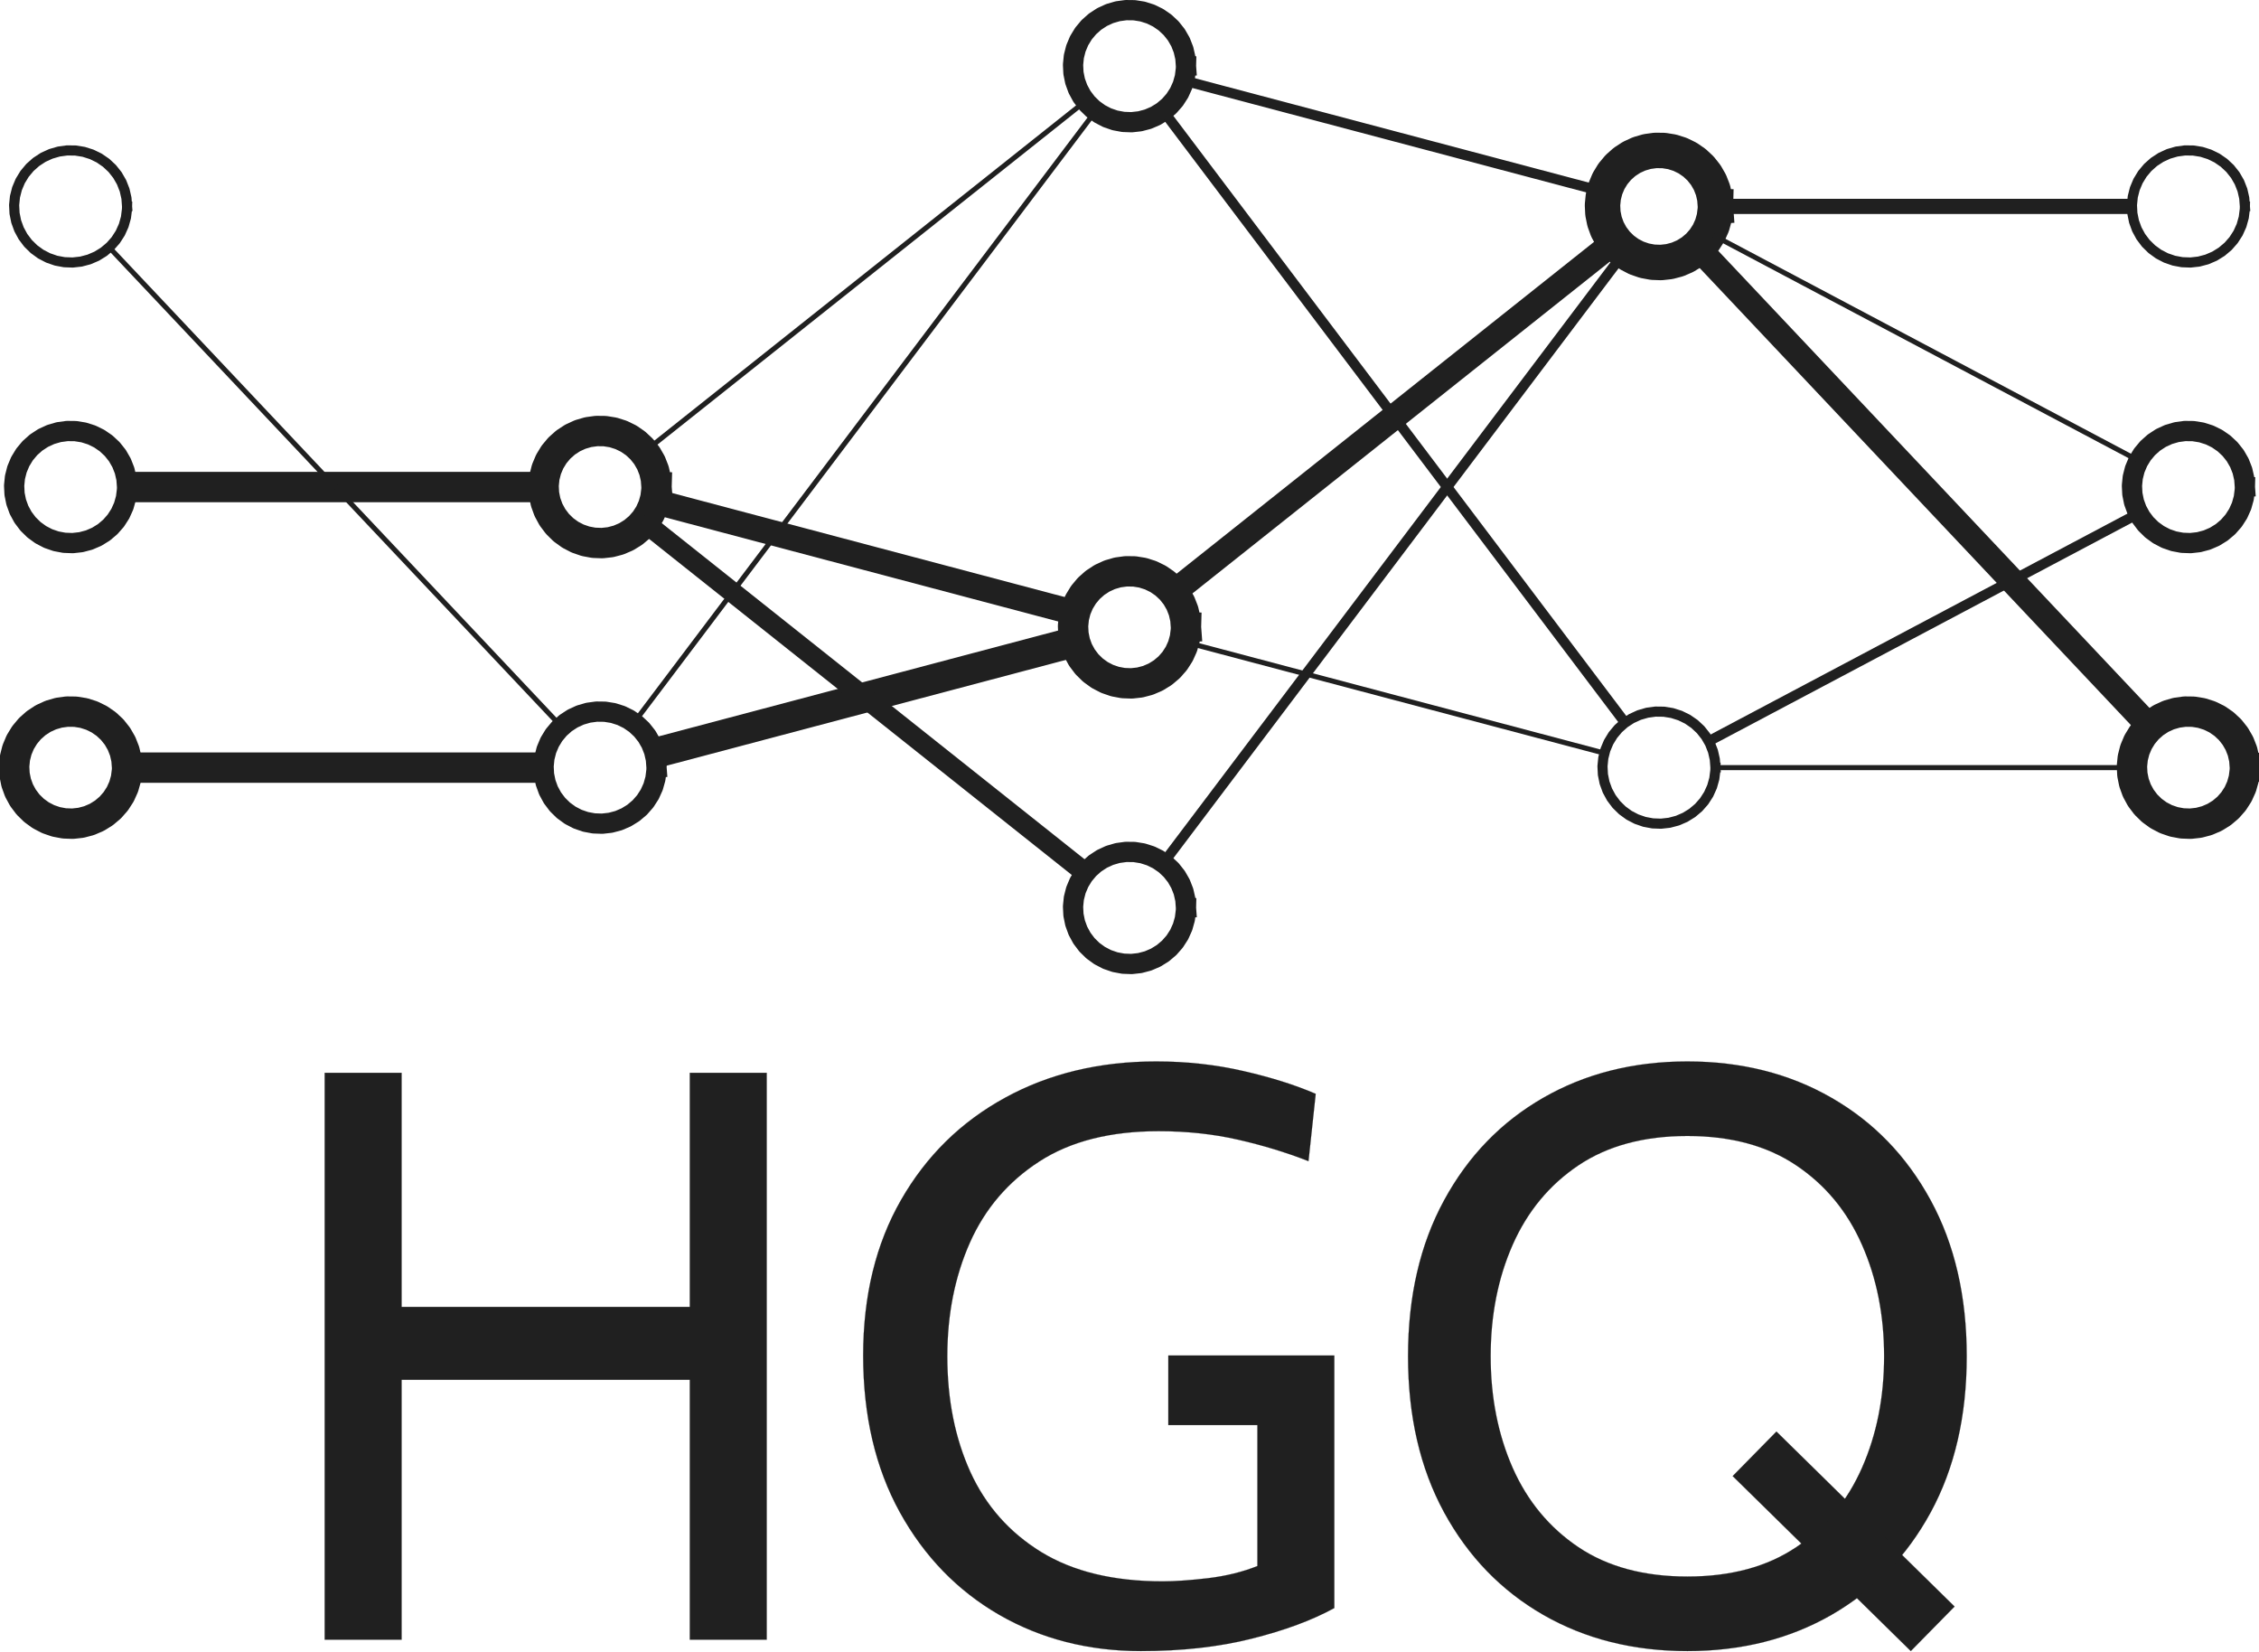
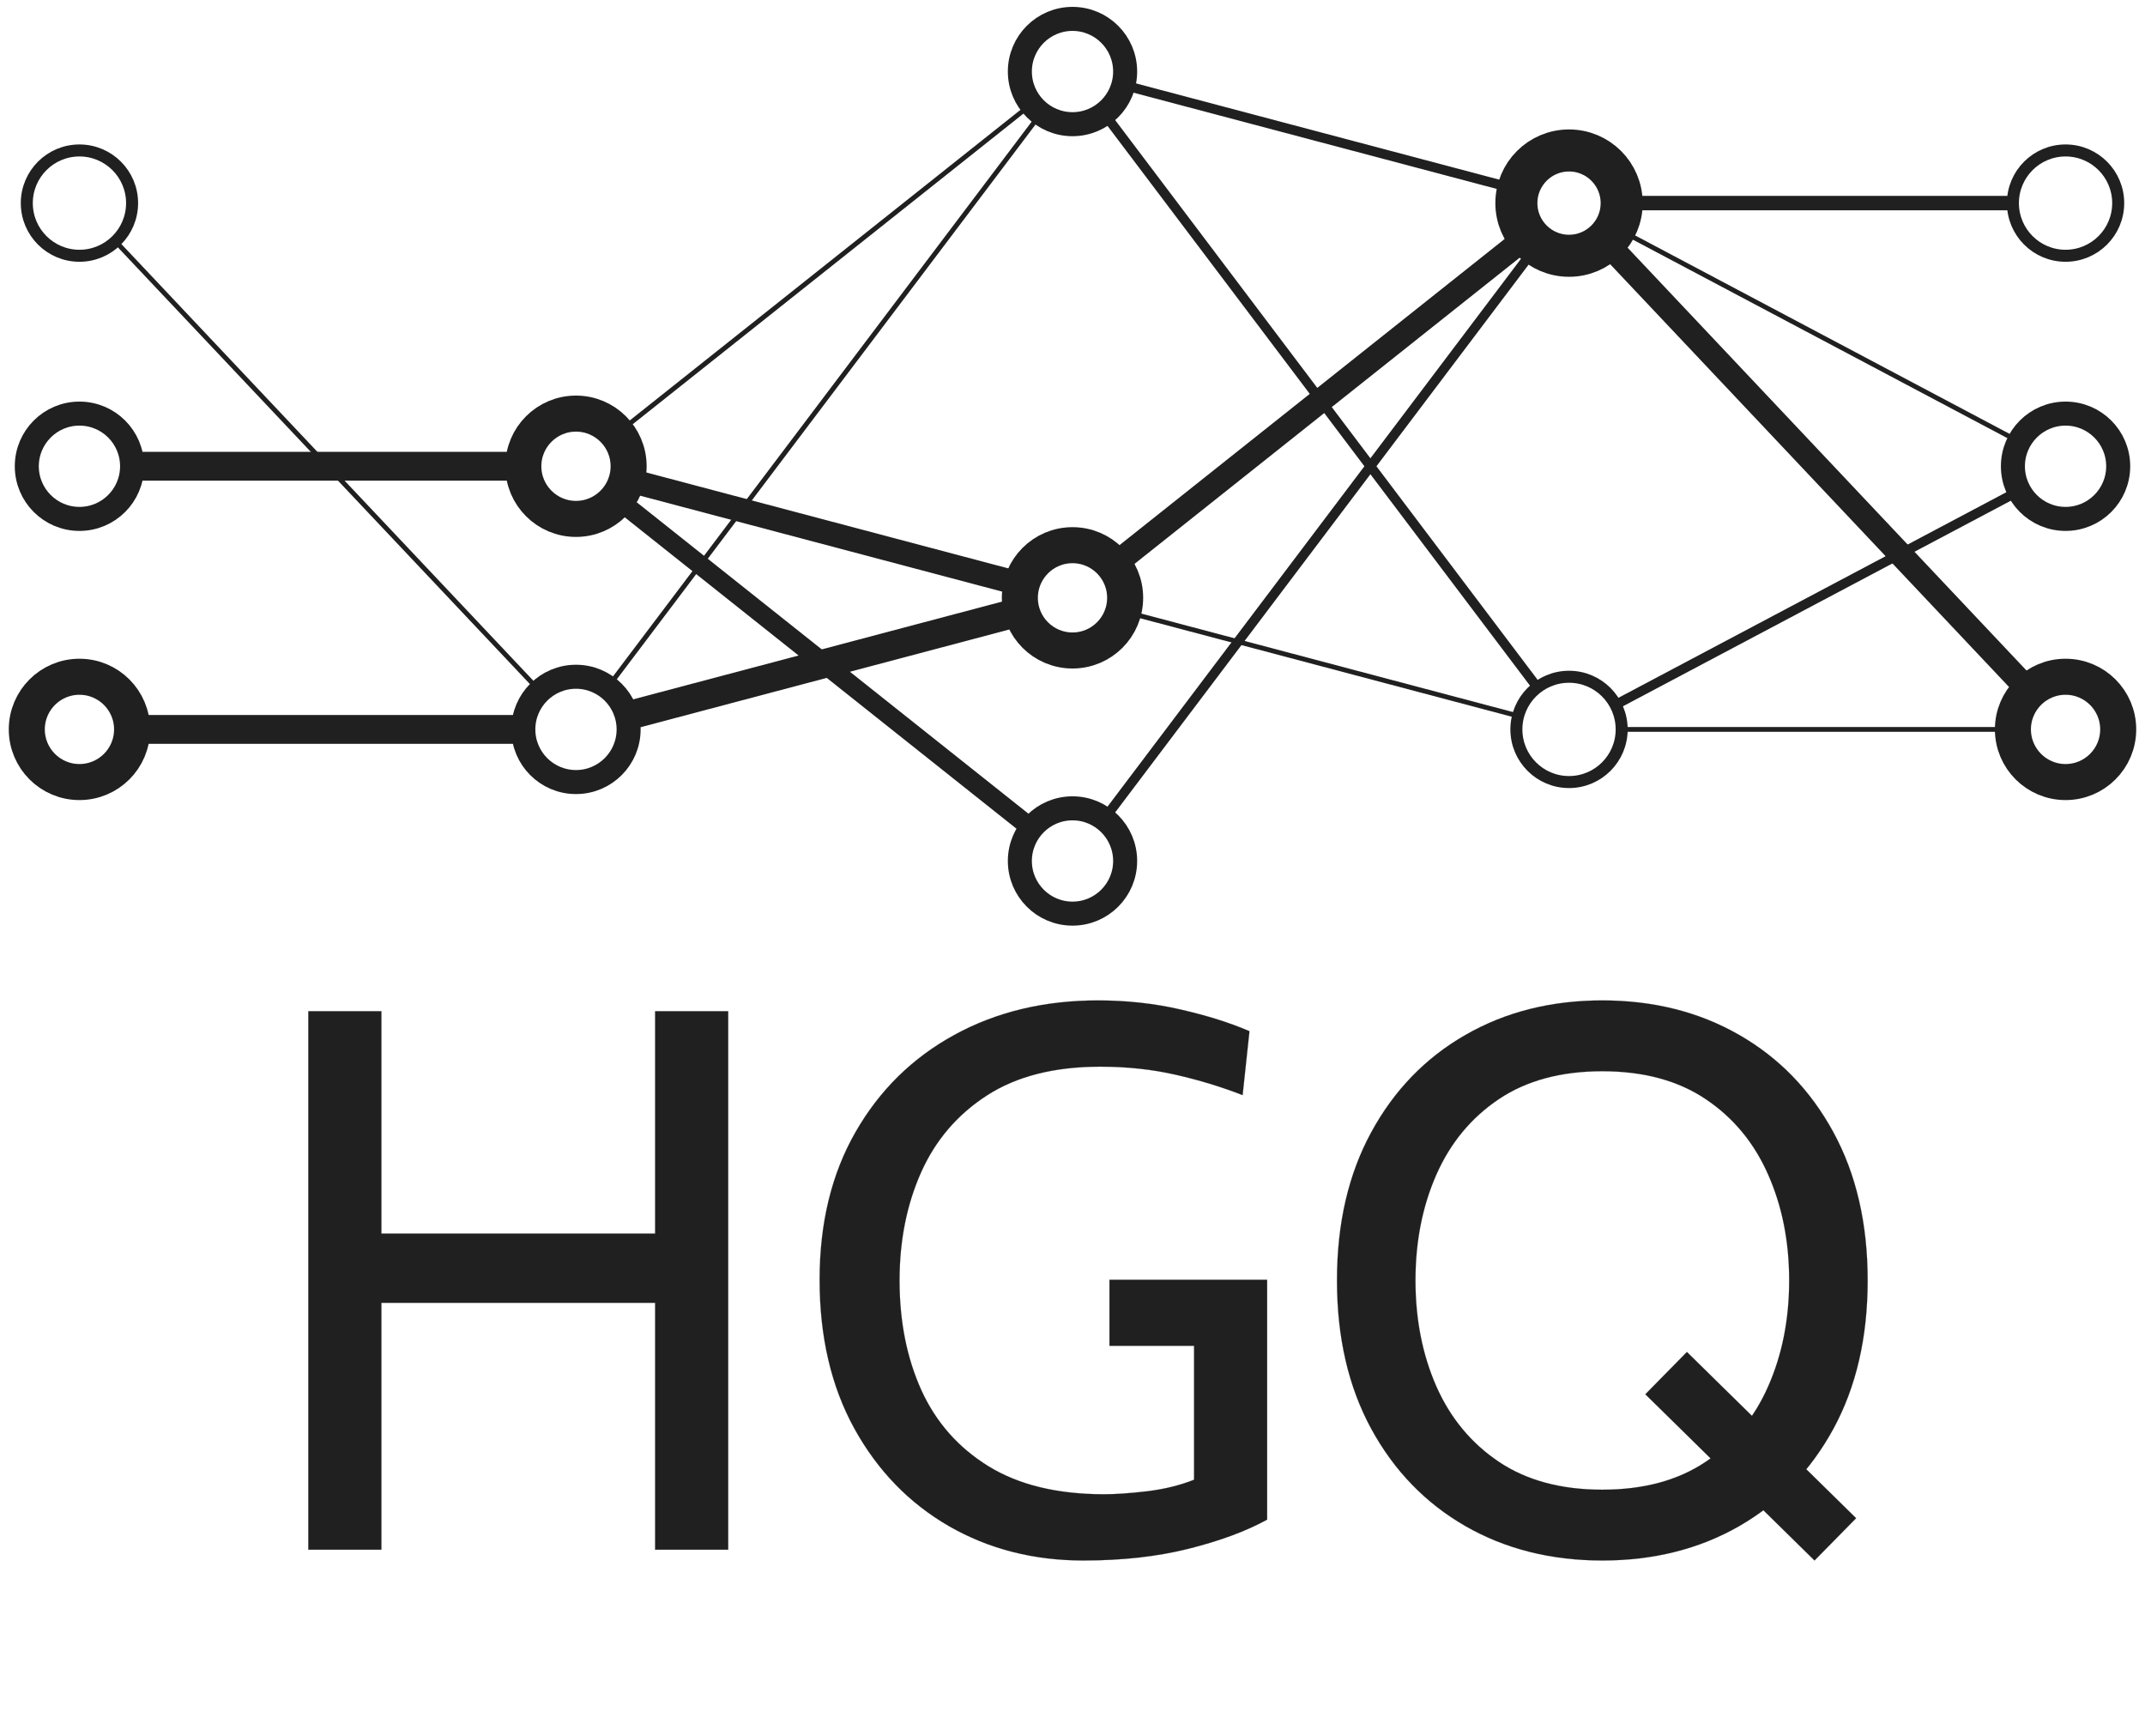
- <svg xmlns="http://www.w3.org/2000/svg" xmlns:xlink="http://www.w3.org/1999/xlink" width="446.4pt" height="326.237pt" viewBox="0 0 446.4 326.237" version="1.1" id="svg35">
-   <style id="style1">
-     path {
-       fill: #202020;
-       stroke: #202020;
-     }
-     @media (prefers-color-scheme: dark) {
-       path {
-         stroke: #dfdfdf;
-         fill: #dfdfdf;
-       }
-     }
-   </style>
-   <defs id="defs2">
-     <style type="text/css" id="style2">*{stroke-linejoin: round; stroke-linecap: butt}</style>
-   </defs>
-   <g id="figure_1" transform="translate(0,-0.7931962)">
-     <g id="patch_1" />
+ <svg xmlns="http://www.w3.org/2000/svg" xmlns:xlink="http://www.w3.org/1999/xlink" width="595.2" height="481.577" viewBox="0 0 446.4 361.183">
+   <style id="style1">path{fill:#202020;stroke:#202020}@media (prefers-color-scheme:dark){path{stroke:#dfdfdf;fill:#dfdfdf}}*{stroke-linejoin:round;stroke-linecap:butt}</style>
+   <g id="figure_1">
    <g id="axes_1">
-       <g id="text_1">
-         <g transform="matrix(1.6,0,0,-1.6,51.3625,324.7675)" id="g5">
-           <defs id="defs3">
-             <path id="Cabin-Regular-48" d="m 512,0 v 4480 h 608 V 2630 h 2278 v 1850 h 608 V 0 H 3398 V 2054 H 1120 V 0 Z" transform="scale(0.015625)" />
-             <path id="Cabin-Regular-47" d="m 2445,-90 q -621,0 -1119,286 -497,287 -787,812 -289,525 -289,1238 0,708 299,1229 299,522 822,808 523,287 1195,287 362,0 690,-76 328,-75 571,-180 l -57,-532 q -263,103 -558,170 -294,67 -626,67 -573,0 -943,-239 -369,-238 -549,-641 -179,-403 -179,-899 0,-512 182,-914 183,-401 560,-633 378,-232 961,-232 144,0 358,25 214,26 390,96 v 1114 h -704 v 550 H 3974 V 250 Q 3712,106 3321,8 2931,-90 2445,-90 Z" transform="scale(0.015625)" />
-             <path id="Cabin-Regular-51" d="M 2822,1293 3168,1645 4576,262 4230,-90 Z M 2464,-90 q -640,0 -1139,286 -499,287 -784,810 -285,524 -285,1234 0,710 285,1233 285,524 784,810 499,287 1139,287 640,0 1139,-287 499,-286 784,-810 285,-523 285,-1233 0,-710 -285,-1234 Q 4102,483 3603,196 3104,-90 2464,-90 Z m 0,589 q 515,0 860,232 346,232 520,627 175,396 175,882 0,486 -175,881 -174,396 -520,628 -345,232 -860,232 -515,0 -861,-232 -345,-232 -520,-628 -174,-395 -174,-881 0,-486 174,-882 175,-395 520,-627 346,-232 861,-232 z" transform="scale(0.015625)" />
-           </defs>
-           <use xlink:href="#Cabin-Regular-48" id="use3" />
-           <use xlink:href="#Cabin-Regular-47" x="70.6" id="use4" />
-           <use xlink:href="#Cabin-Regular-51" x="137.8" id="use5" />
-         </g>
+       <g transform="matrix(1.6 0 0 -1.6 51.362 322.457)" id="text_1">
+         <defs>
+           <path id="Cabin-Regular-48" d="M512 0v4480h608V2630h2278v1850h608V0h-608v2054H1120V0H512z" transform="scale(.01563)" />
+           <path id="Cabin-Regular-47" d="M2445-90q-621 0-1119 286-497 287-787 812-289 525-289 1238 0 708 299 1229 299 522 822 808 523 287 1195 287 362 0 690-76 328-75 571-180l-57-532q-263 103-558 170-294 67-626 67-573 0-943-239-369-238-549-641-179-403-179-899 0-512 182-914 183-401 560-633 378-232 961-232 144 0 358 25 214 26 390 96v1114h-704v550h1312V250Q3712 106 3321 8q-390-98-876-98z" transform="scale(.01563)" />
+           <path id="Cabin-Regular-51" d="m2822 1293 346 352L4576 262 4230-90 2822 1293zM2464-90q-640 0-1139 286-499 287-784 810-285 524-285 1234t285 1233q285 524 784 810 499 287 1139 287t1139-287q499-286 784-810 285-523 285-1233t-285-1234q-285-523-784-810Q3104-90 2464-90zm0 589q515 0 860 232 346 232 520 627 175 396 175 882t-175 881q-174 396-520 628-345 232-860 232t-861-232q-345-232-520-628-174-395-174-881t174-882q175-395 520-627 346-232 861-232z" transform="scale(.01563)" />
+         </defs>
+         <use xlink:href="#Cabin-Regular-48" />
+         <use xlink:href="#Cabin-Regular-47" x="70.6" />
+         <use xlink:href="#Cabin-Regular-51" x="137.8" />
      </g>
-       <g id="line2d_1">
-         <path d="m 25.11,152.46 -0.123,-1.64 -0.365,-1.604 -0.6,-1.532 -0.822,-1.427 -1.025,-1.291 -1.206,-1.126 -1.36,-0.937 -1.485,-0.726 -1.576,-0.5 -1.634,-0.263 -1.655,-0.02 -1.64,0.223 -1.588,0.461 -1.502,0.69 -1.383,0.903 -1.233,1.096 -1.057,1.265 -0.857,1.407 -0.638,1.517 -0.405,1.594 -0.163,1.636 0.082,1.642 0.325,1.612 0.562,1.547 0.786,1.447 0.992,1.316 1.177,1.155 1.336,0.97 1.466,0.763 1.563,0.539 1.626,0.303 1.654,0.061 1.645,-0.183 1.599,-0.422 1.519,-0.653 1.405,-0.869 1.26,-1.065 1.088,-1.239 0.892,-1.385 0.676,-1.501 0.445,-1.584 0.204,-1.632 L 25.11,152.46 v 0" clip-path="url(#p6d2e03f76d)" style="fill:none;stroke-width:6;stroke-linecap:square" id="path5" />
-       </g>
-       <g id="line2d_2">
-         <path d="m 25.11,97.02 -0.123,-1.64 -0.365,-1.604 -0.6,-1.532 -0.822,-1.427 -1.025,-1.291 -1.206,-1.126 -1.36,-0.937 -1.485,-0.726 -1.576,-0.5 -1.634,-0.263 -1.655,-0.02 -1.64,0.223 -1.588,0.461 -1.502,0.69 -1.383,0.903 -1.233,1.096 -1.057,1.265 -0.857,1.407 -0.638,1.517 -0.405,1.594 -0.163,1.636 0.082,1.642 0.325,1.612 0.562,1.547 0.786,1.447 0.992,1.316 1.177,1.155 1.336,0.97 1.466,0.763 1.563,0.539 1.626,0.303 1.654,0.061 1.645,-0.183 1.599,-0.422 1.519,-0.653 1.405,-0.869 1.26,-1.065 1.088,-1.239 0.892,-1.385 0.676,-1.501 0.445,-1.584 0.204,-1.632 L 25.11,97.02 v 0" clip-path="url(#p6d2e03f76d)" style="fill:none;stroke-width:4;stroke-linecap:square" id="path6" />
-       </g>
-       <g id="line2d_3">
-         <path d="m 25.11,41.58 -0.123,-1.64 -0.365,-1.604 -0.6,-1.532 -0.822,-1.427 -1.025,-1.291 -1.206,-1.126 -1.36,-0.937 -1.485,-0.726 -1.576,-0.5 -1.634,-0.263 -1.655,-0.02 -1.64,0.223 -1.588,0.461 -1.502,0.69 -1.383,0.903 -1.233,1.096 -1.057,1.265 -0.857,1.407 -0.638,1.517 -0.405,1.594 -0.163,1.636 0.082,1.642 0.325,1.612 0.562,1.547 0.786,1.447 0.992,1.316 1.177,1.155 1.336,0.97 1.466,0.763 1.563,0.539 1.626,0.303 1.654,0.061 1.645,-0.183 1.599,-0.422 1.519,-0.653 1.405,-0.869 1.26,-1.065 1.088,-1.239 0.892,-1.385 0.676,-1.501 0.445,-1.584 0.204,-1.632 L 25.11,41.58 v 0" clip-path="url(#p6d2e03f76d)" style="fill:none;stroke-width:2;stroke-linecap:square" id="path7" />
-       </g>
-       <g id="line2d_4">
-         <path d="m 129.735,152.46 -0.123,-1.64 -0.365,-1.604 -0.6,-1.532 -0.822,-1.427 -1.025,-1.291 -1.206,-1.126 -1.36,-0.937 -1.485,-0.726 -1.576,-0.5 -1.634,-0.263 -1.655,-0.02 -1.64,0.223 -1.588,0.461 -1.502,0.69 -1.383,0.903 -1.233,1.096 -1.057,1.265 -0.857,1.407 -0.638,1.517 -0.405,1.594 -0.163,1.636 0.082,1.642 0.325,1.612 0.562,1.547 0.786,1.447 0.992,1.316 1.177,1.155 1.336,0.97 1.466,0.763 1.563,0.539 1.626,0.303 1.654,0.061 1.645,-0.183 1.599,-0.422 1.519,-0.653 1.405,-0.869 1.26,-1.065 1.088,-1.239 0.892,-1.385 0.676,-1.501 0.445,-1.584 0.204,-1.632 0.014,-0.548 v 0" clip-path="url(#p6d2e03f76d)" style="fill:none;stroke-width:4;stroke-linecap:square" id="path8" />
-       </g>
-       <g id="line2d_5">
-         <path d="m 129.735,97.02 -0.123,-1.64 -0.365,-1.604 -0.6,-1.532 -0.822,-1.427 -1.025,-1.291 -1.206,-1.126 -1.36,-0.937 -1.485,-0.726 -1.576,-0.5 -1.634,-0.263 -1.655,-0.02 -1.64,0.223 -1.588,0.461 -1.502,0.69 -1.383,0.903 -1.233,1.096 -1.057,1.265 -0.857,1.407 -0.638,1.517 -0.405,1.594 -0.163,1.636 0.082,1.642 0.325,1.612 0.562,1.547 0.786,1.447 0.992,1.316 1.177,1.155 1.336,0.97 1.466,0.763 1.563,0.539 1.626,0.303 1.654,0.061 1.645,-0.183 1.599,-0.422 1.519,-0.653 1.405,-0.869 1.26,-1.065 1.088,-1.239 0.892,-1.385 0.676,-1.501 0.445,-1.584 0.204,-1.632 L 129.735,97.02 v 0" clip-path="url(#p6d2e03f76d)" style="fill:none;stroke-width:6;stroke-linecap:square" id="path9" />
-       </g>
-       <g id="line2d_6">
-         <path d="m 234.36,180.18 -0.123,-1.64 -0.365,-1.604 -0.6,-1.532 -0.822,-1.427 -1.025,-1.291 -1.206,-1.126 -1.36,-0.937 -1.485,-0.726 -1.576,-0.5 -1.634,-0.263 -1.655,-0.02 -1.64,0.223 -1.588,0.461 -1.502,0.69 -1.383,0.903 -1.233,1.096 -1.057,1.265 -0.857,1.407 -0.638,1.517 -0.405,1.594 -0.163,1.636 0.082,1.642 0.325,1.612 0.562,1.547 0.786,1.447 0.992,1.316 1.177,1.155 1.336,0.97 1.466,0.763 1.563,0.539 1.626,0.303 1.654,0.061 1.645,-0.183 1.599,-0.422 1.519,-0.653 1.405,-0.869 1.26,-1.065 1.088,-1.239 0.892,-1.385 0.676,-1.501 0.445,-1.584 0.204,-1.632 0.014,-0.548 v 0" clip-path="url(#p6d2e03f76d)" style="fill:none;stroke-width:4;stroke-linecap:square" id="path10" />
-       </g>
-       <g id="line2d_7">
-         <path d="m 234.36,124.74 -0.123,-1.64 -0.365,-1.604 -0.6,-1.532 -0.822,-1.427 -1.025,-1.291 -1.206,-1.126 -1.36,-0.937 -1.485,-0.726 -1.576,-0.5 -1.634,-0.263 -1.655,-0.02 -1.64,0.223 -1.588,0.461 -1.502,0.69 -1.383,0.903 -1.233,1.096 -1.057,1.265 -0.857,1.407 -0.638,1.517 -0.405,1.594 -0.163,1.636 0.082,1.642 0.325,1.612 0.562,1.547 0.786,1.447 0.992,1.316 1.177,1.155 1.336,0.97 1.466,0.763 1.563,0.539 1.626,0.303 1.654,0.061 1.645,-0.183 1.599,-0.422 1.519,-0.653 1.405,-0.869 1.26,-1.065 1.088,-1.239 0.892,-1.385 0.676,-1.501 0.445,-1.584 0.204,-1.632 0.014,-0.548 v 0" clip-path="url(#p6d2e03f76d)" style="fill:none;stroke-width:6;stroke-linecap:square" id="path11" />
-       </g>
-       <g id="line2d_8">
-         <path d="m 234.36,13.86 -0.123,-1.64 -0.365,-1.604 -0.6,-1.532 -0.822,-1.427 -1.025,-1.291 -1.206,-1.126 -1.36,-0.937 -1.485,-0.726 -1.576,-0.5 -1.634,-0.263 -1.655,-0.02 -1.64,0.223 -1.588,0.461 -1.502,0.69 -1.383,0.903 -1.233,1.096 -1.057,1.265 -0.857,1.407 -0.638,1.517 -0.405,1.594 -0.163,1.636 0.082,1.642 0.325,1.612 0.562,1.547 0.786,1.447 0.992,1.316 1.177,1.155 1.336,0.97 1.466,0.763 1.563,0.539 1.626,0.303 1.654,0.061 1.645,-0.183 1.599,-0.422 1.519,-0.653 1.405,-0.869 1.26,-1.065 1.088,-1.239 0.892,-1.385 0.676,-1.501 0.445,-1.584 0.204,-1.632 L 234.36,13.86 v 0" clip-path="url(#p6d2e03f76d)" style="fill:none;stroke-width:4;stroke-linecap:square" id="path12" />
-       </g>
-       <g id="line2d_9">
-         <path d="m 338.985,152.46 -0.123,-1.64 -0.365,-1.604 -0.6,-1.532 -0.822,-1.427 -1.025,-1.291 -1.206,-1.126 -1.36,-0.937 -1.485,-0.726 -1.576,-0.5 -1.634,-0.263 -1.655,-0.02 -1.64,0.223 -1.588,0.461 -1.502,0.69 -1.383,0.903 -1.233,1.096 -1.057,1.265 -0.857,1.407 -0.638,1.517 -0.405,1.594 -0.163,1.636 0.082,1.642 0.325,1.612 0.562,1.547 0.786,1.447 0.992,1.316 1.177,1.155 1.336,0.97 1.466,0.763 1.563,0.539 1.626,0.303 1.654,0.061 1.645,-0.183 1.599,-0.422 1.519,-0.653 1.405,-0.869 1.26,-1.065 1.088,-1.239 0.892,-1.385 0.676,-1.501 0.445,-1.584 0.204,-1.632 0.014,-0.548 v 0" clip-path="url(#p6d2e03f76d)" style="fill:none;stroke-width:2;stroke-linecap:square" id="path13" />
-       </g>
-       <g id="line2d_10">
-         <path d="m 338.985,41.58 -0.123,-1.64 -0.365,-1.604 -0.6,-1.532 -0.822,-1.427 -1.025,-1.291 -1.206,-1.126 -1.36,-0.937 -1.485,-0.726 -1.576,-0.5 -1.634,-0.263 -1.655,-0.02 -1.64,0.223 -1.588,0.461 -1.502,0.69 -1.383,0.903 -1.233,1.096 -1.057,1.265 -0.857,1.407 -0.638,1.517 -0.405,1.594 -0.163,1.636 0.082,1.642 0.325,1.612 0.562,1.547 0.786,1.447 0.992,1.316 1.177,1.155 1.336,0.97 1.466,0.763 1.563,0.539 1.626,0.303 1.654,0.061 1.645,-0.183 1.599,-0.422 1.519,-0.653 1.405,-0.869 1.26,-1.065 1.088,-1.239 0.892,-1.385 0.676,-1.501 0.445,-1.584 0.204,-1.632 L 338.985,41.58 v 0" clip-path="url(#p6d2e03f76d)" style="fill:none;stroke-width:7;stroke-linecap:square" id="path14" />
-       </g>
-       <g id="line2d_11">
-         <path d="m 443.61,152.46 -0.123,-1.64 -0.365,-1.604 -0.6,-1.532 -0.822,-1.427 -1.025,-1.291 -1.206,-1.126 -1.36,-0.937 -1.485,-0.726 -1.576,-0.5 -1.634,-0.263 -1.655,-0.02 -1.64,0.223 -1.588,0.461 -1.502,0.69 -1.383,0.903 -1.233,1.096 -1.057,1.265 -0.857,1.407 -0.638,1.517 -0.405,1.594 -0.163,1.636 0.082,1.642 0.325,1.612 0.562,1.547 0.786,1.447 0.992,1.316 1.177,1.155 1.336,0.97 1.466,0.763 1.563,0.539 1.626,0.303 1.654,0.061 1.645,-0.183 1.599,-0.422 1.519,-0.653 1.405,-0.869 1.26,-1.065 1.088,-1.239 0.892,-1.385 0.676,-1.501 0.445,-1.584 0.204,-1.632 0.014,-0.548 v 0" clip-path="url(#p6d2e03f76d)" style="fill:none;stroke-width:6;stroke-linecap:square" id="path15" />
-       </g>
-       <g id="line2d_12">
-         <path d="m 443.61,97.02 -0.123,-1.64 -0.365,-1.604 -0.6,-1.532 -0.822,-1.427 -1.025,-1.291 -1.206,-1.126 -1.36,-0.937 -1.485,-0.726 -1.576,-0.5 -1.634,-0.263 -1.655,-0.02 -1.64,0.223 -1.588,0.461 -1.502,0.69 -1.383,0.903 -1.233,1.096 -1.057,1.265 -0.857,1.407 -0.638,1.517 -0.405,1.594 -0.163,1.636 0.082,1.642 0.325,1.612 0.562,1.547 0.786,1.447 0.992,1.316 1.177,1.155 1.336,0.97 1.466,0.763 1.563,0.539 1.626,0.303 1.654,0.061 1.645,-0.183 1.599,-0.422 1.519,-0.653 1.405,-0.869 1.26,-1.065 1.088,-1.239 0.892,-1.385 0.676,-1.501 0.445,-1.584 0.204,-1.632 L 443.61,97.02 v 0" clip-path="url(#p6d2e03f76d)" style="fill:none;stroke-width:4;stroke-linecap:square" id="path16" />
-       </g>
-       <g id="line2d_13">
-         <path d="m 443.61,41.58 -0.123,-1.64 -0.365,-1.604 -0.6,-1.532 -0.822,-1.427 -1.025,-1.291 -1.206,-1.126 -1.36,-0.937 -1.485,-0.726 -1.576,-0.5 -1.634,-0.263 -1.655,-0.02 -1.64,0.223 -1.588,0.461 -1.502,0.69 -1.383,0.903 -1.233,1.096 -1.057,1.265 -0.857,1.407 -0.638,1.517 -0.405,1.594 -0.163,1.636 0.082,1.642 0.325,1.612 0.562,1.547 0.786,1.447 0.992,1.316 1.177,1.155 1.336,0.97 1.466,0.763 1.563,0.539 1.626,0.303 1.654,0.061 1.645,-0.183 1.599,-0.422 1.519,-0.653 1.405,-0.869 1.26,-1.065 1.088,-1.239 0.892,-1.385 0.676,-1.501 0.445,-1.584 0.204,-1.632 L 443.61,41.58 v 0" clip-path="url(#p6d2e03f76d)" style="fill:none;stroke-width:2;stroke-linecap:square" id="path17" />
-       </g>
-       <g id="line2d_14">
-         <path d="m 27.203,152.46 h 78.12" clip-path="url(#p6d2e03f76d)" style="fill:none;stroke-width:6;stroke-linecap:square" id="path18" />
-       </g>
-       <g id="line2d_15">
-         <path d="m 27.203,97.02 h 78.12" clip-path="url(#p6d2e03f76d)" style="fill:none;stroke-width:6;stroke-linecap:square" id="path19" />
-       </g>
-       <g id="line2d_16">
-         <path d="M 21.821,49.922 110.704,144.118" clip-path="url(#p6d2e03f76d)" style="fill:none;stroke-linecap:square" id="path20" />
-       </g>
-       <g id="line2d_17">
-         <path d="m 131.38,149.067 79.015,-20.935" clip-path="url(#p6d2e03f76d)" style="fill:none;stroke-width:6;stroke-linecap:square" id="path21" />
-       </g>
-       <g id="line2d_18">
-         <path d="M 125.48,143.312 216.295,23.008" clip-path="url(#p6d2e03f76d)" style="fill:none;stroke-linecap:square" id="path22" />
-       </g>
-       <g id="line2d_19">
-         <path d="m 128.379,104.812 85.017,67.575" clip-path="url(#p6d2e03f76d)" style="fill:none;stroke-width:4;stroke-linecap:square" id="path23" />
-       </g>
-       <g id="line2d_20">
-         <path d="m 131.043,100.323 79.689,21.113" clip-path="url(#p6d2e03f76d)" style="fill:none;stroke-width:5;stroke-linecap:square" id="path24" />
-       </g>
-       <g id="line2d_21">
-         <path d="M 127.562,89.877 214.213,21.003" clip-path="url(#p6d2e03f76d)" style="fill:none;stroke-linecap:square" id="path25" />
-       </g>
-       <g id="line2d_22">
-         <path d="M 230.315,170.755 320.711,51.005" clip-path="url(#p6d2e03f76d)" style="fill:none;stroke-width:2;stroke-linecap:square" id="path26" />
-       </g>
-       <g id="line2d_23">
-         <path d="m 234.32,127.686 82.385,21.828" clip-path="url(#p6d2e03f76d)" style="fill:none;stroke-linecap:square" id="path27" />
-       </g>
-       <g id="line2d_24">
-         <path d="M 233.276,116.731 317.749,49.589" clip-path="url(#p6d2e03f76d)" style="fill:none;stroke-width:5;stroke-linecap:square" id="path28" />
-       </g>
-       <g id="line2d_25">
-         <path d="m 230.315,23.285 90.396,119.75" clip-path="url(#p6d2e03f76d)" style="fill:none;stroke-width:2;stroke-linecap:square" id="path29" />
-       </g>
-       <g id="line2d_26">
-         <path d="m 234.657,16.896 81.711,21.649" clip-path="url(#p6d2e03f76d)" style="fill:none;stroke-width:2;stroke-linecap:square" id="path30" />
-       </g>
-       <g id="line2d_27">
-         <path d="m 339.334,152.46 h 81.608" clip-path="url(#p6d2e03f76d)" style="fill:none;stroke-linecap:square" id="path31" />
-       </g>
-       <g id="line2d_28">
-         <path d="m 338.288,146.916 83.7,-44.352" clip-path="url(#p6d2e03f76d)" style="fill:none;stroke-width:2;stroke-linecap:square" id="path32" />
-       </g>
-       <g id="line2d_29">
-         <path d="m 336.65,50.933 86.974,92.174" clip-path="url(#p6d2e03f76d)" style="fill:none;stroke-width:5;stroke-linecap:square" id="path33" />
-       </g>
-       <g id="line2d_30">
-         <path d="m 337.98,46.961 84.315,44.678" clip-path="url(#p6d2e03f76d)" style="fill:none;stroke-linecap:square" id="path34" />
-       </g>
-       <g id="line2d_31">
-         <path d="m 340.031,41.58 h 80.213" clip-path="url(#p6d2e03f76d)" style="fill:none;stroke-width:3;stroke-linecap:square" id="path35" />
-       </g>
+       <path d="M16.533 162.73a10.955 10.955 0 1 0 0-21.91 10.955 10.955 0 0 0 0 21.91z" clip-path="url(#p2a4c277399)" style="fill:none;stroke-width:7.5" id="PathCollection_1" />
+       <path d="M16.533 107.974a10.955 10.955 0 1 0 0-21.91 10.955 10.955 0 0 0 0 21.91z" clip-path="url(#p2a4c277399)" style="fill:none;stroke-width:5" id="PathCollection_2" />
+       <path d="M16.533 53.219a10.955 10.955 0 1 0 0-21.91 10.955 10.955 0 0 0 0 21.91z" clip-path="url(#p2a4c277399)" style="fill:none;stroke-width:2.5" id="PathCollection_3" />
+       <path d="M119.867 162.73a10.955 10.955 0 1 0 0-21.91 10.955 10.955 0 0 0 0 21.91z" clip-path="url(#p2a4c277399)" style="fill:none;stroke-width:5" id="PathCollection_4" />
+       <path d="M119.867 107.974a10.955 10.955 0 1 0 0-21.91 10.955 10.955 0 0 0 0 21.91z" clip-path="url(#p2a4c277399)" style="fill:none;stroke-width:7.5" id="PathCollection_5" />
+       <path d="M223.2 190.108a10.955 10.955 0 1 0 0-21.91 10.955 10.955 0 0 0 0 21.91z" clip-path="url(#p2a4c277399)" style="fill:none;stroke-width:5" id="PathCollection_6" />
+       <path d="M223.2 135.352a10.955 10.955 0 1 0 0-21.91 10.955 10.955 0 0 0 0 21.91z" clip-path="url(#p2a4c277399)" style="fill:none;stroke-width:7.5" id="PathCollection_7" />
+       <path d="M223.2 25.841a10.955 10.955 0 1 0 0-21.91 10.955 10.955 0 0 0 0 21.91z" clip-path="url(#p2a4c277399)" style="fill:none;stroke-width:5" id="PathCollection_8" />
+       <path d="M326.533 162.73a10.955 10.955 0 1 0 0-21.91 10.955 10.955 0 0 0 0 21.91z" clip-path="url(#p2a4c277399)" style="fill:none;stroke-width:2.5" id="PathCollection_9" />
+       <path d="M326.533 53.219a10.955 10.955 0 1 0 0-21.91 10.955 10.955 0 0 0 0 21.91z" clip-path="url(#p2a4c277399)" style="fill:none;stroke-width:8.75" id="PathCollection_10" />
+       <path d="M429.867 162.73a10.955 10.955 0 1 0 0-21.91 10.955 10.955 0 0 0 0 21.91z" clip-path="url(#p2a4c277399)" style="fill:none;stroke-width:7.5" id="PathCollection_11" />
+       <path d="M429.867 107.974a10.955 10.955 0 1 0 0-21.91 10.955 10.955 0 0 0 0 21.91z" clip-path="url(#p2a4c277399)" style="fill:none;stroke-width:5" id="PathCollection_12" />
+       <path d="M429.867 53.219a10.955 10.955 0 1 0 0-21.91 10.955 10.955 0 0 0 0 21.91z" clip-path="url(#p2a4c277399)" style="fill:none;stroke-width:2.5" id="PathCollection_13" />
+       <path d="M29.622 151.776h77.156" clip-path="url(#p2a4c277399)" style="fill:none;stroke-width:6;stroke-linecap:square" id="line2d_1" />
+       <path d="M29.622 97.02h77.156" clip-path="url(#p2a4c277399)" style="fill:none;stroke-width:6;stroke-linecap:square" id="line2d_2" />
+       <path d="m24.307 50.503 87.786 93.034" clip-path="url(#p2a4c277399)" style="fill:none;stroke-linecap:square" id="line2d_3" />
+       <path d="m132.514 148.425 78.04-20.676" clip-path="url(#p2a4c277399)" style="fill:none;stroke-width:6;stroke-linecap:square" id="line2d_4" />
+       <path d="M126.687 142.74 216.38 23.922" clip-path="url(#p2a4c277399)" style="fill:none;stroke-linecap:square" id="line2d_5" />
+       <path d="m129.55 104.716 83.967 66.741" clip-path="url(#p2a4c277399)" style="fill:none;stroke-width:4;stroke-linecap:square" id="line2d_6" />
+       <path d="m132.18 100.283 78.706 20.852" clip-path="url(#p2a4c277399)" style="fill:none;stroke-width:5;stroke-linecap:square" id="line2d_7" />
+       <path d="m128.743 89.965 85.581-68.023" clip-path="url(#p2a4c277399)" style="fill:none;stroke-linecap:square" id="line2d_8" />
+       <path d="m230.227 169.845 89.28-118.272" clip-path="url(#p2a4c277399)" style="fill:none;stroke-width:2;stroke-linecap:square" id="line2d_9" />
+       <path d="m234.183 127.308 81.367 21.558" clip-path="url(#p2a4c277399)" style="fill:none;stroke-linecap:square" id="line2d_10" />
+       <path d="m233.152 116.488 83.43-66.314" clip-path="url(#p2a4c277399)" style="fill:none;stroke-width:5;stroke-linecap:square" id="line2d_11" />
+       <path d="m230.227 24.195 89.28 118.272" clip-path="url(#p2a4c277399)" style="fill:none;stroke-width:2;stroke-linecap:square" id="line2d_12" />
+       <path d="m234.516 17.885 80.702 21.381" clip-path="url(#p2a4c277399)" style="fill:none;stroke-width:2;stroke-linecap:square" id="line2d_13" />
+       <path d="M337.9 151.776h80.6" clip-path="url(#p2a4c277399)" style="fill:none;stroke-linecap:square" id="line2d_14" />
+       <path d="m336.867 146.3 82.666-43.804" clip-path="url(#p2a4c277399)" style="fill:none;stroke-width:2;stroke-linecap:square" id="line2d_15" />
+       <path d="m335.25 51.502 85.9 91.036" clip-path="url(#p2a4c277399)" style="fill:none;stroke-width:5;stroke-linecap:square" id="line2d_16" />
+       <path d="m336.563 47.579 83.274 44.126" clip-path="url(#p2a4c277399)" style="fill:none;stroke-linecap:square" id="line2d_17" />
+       <path d="M338.589 42.264h79.222" clip-path="url(#p2a4c277399)" style="fill:none;stroke-width:3;stroke-linecap:square" id="line2d_18" />
    </g>
  </g>
-   <defs id="defs35">
-     <clipPath id="p6d2e03f76d">
-       <rect x="0" y="0" width="446.4" height="194.04" id="rect35" />
+   <defs>
+     <clipPath id="p2a4c277399">
+       <path d="M0 0h446.4v194.04H0z" />
    </clipPath>
  </defs>
</svg>
